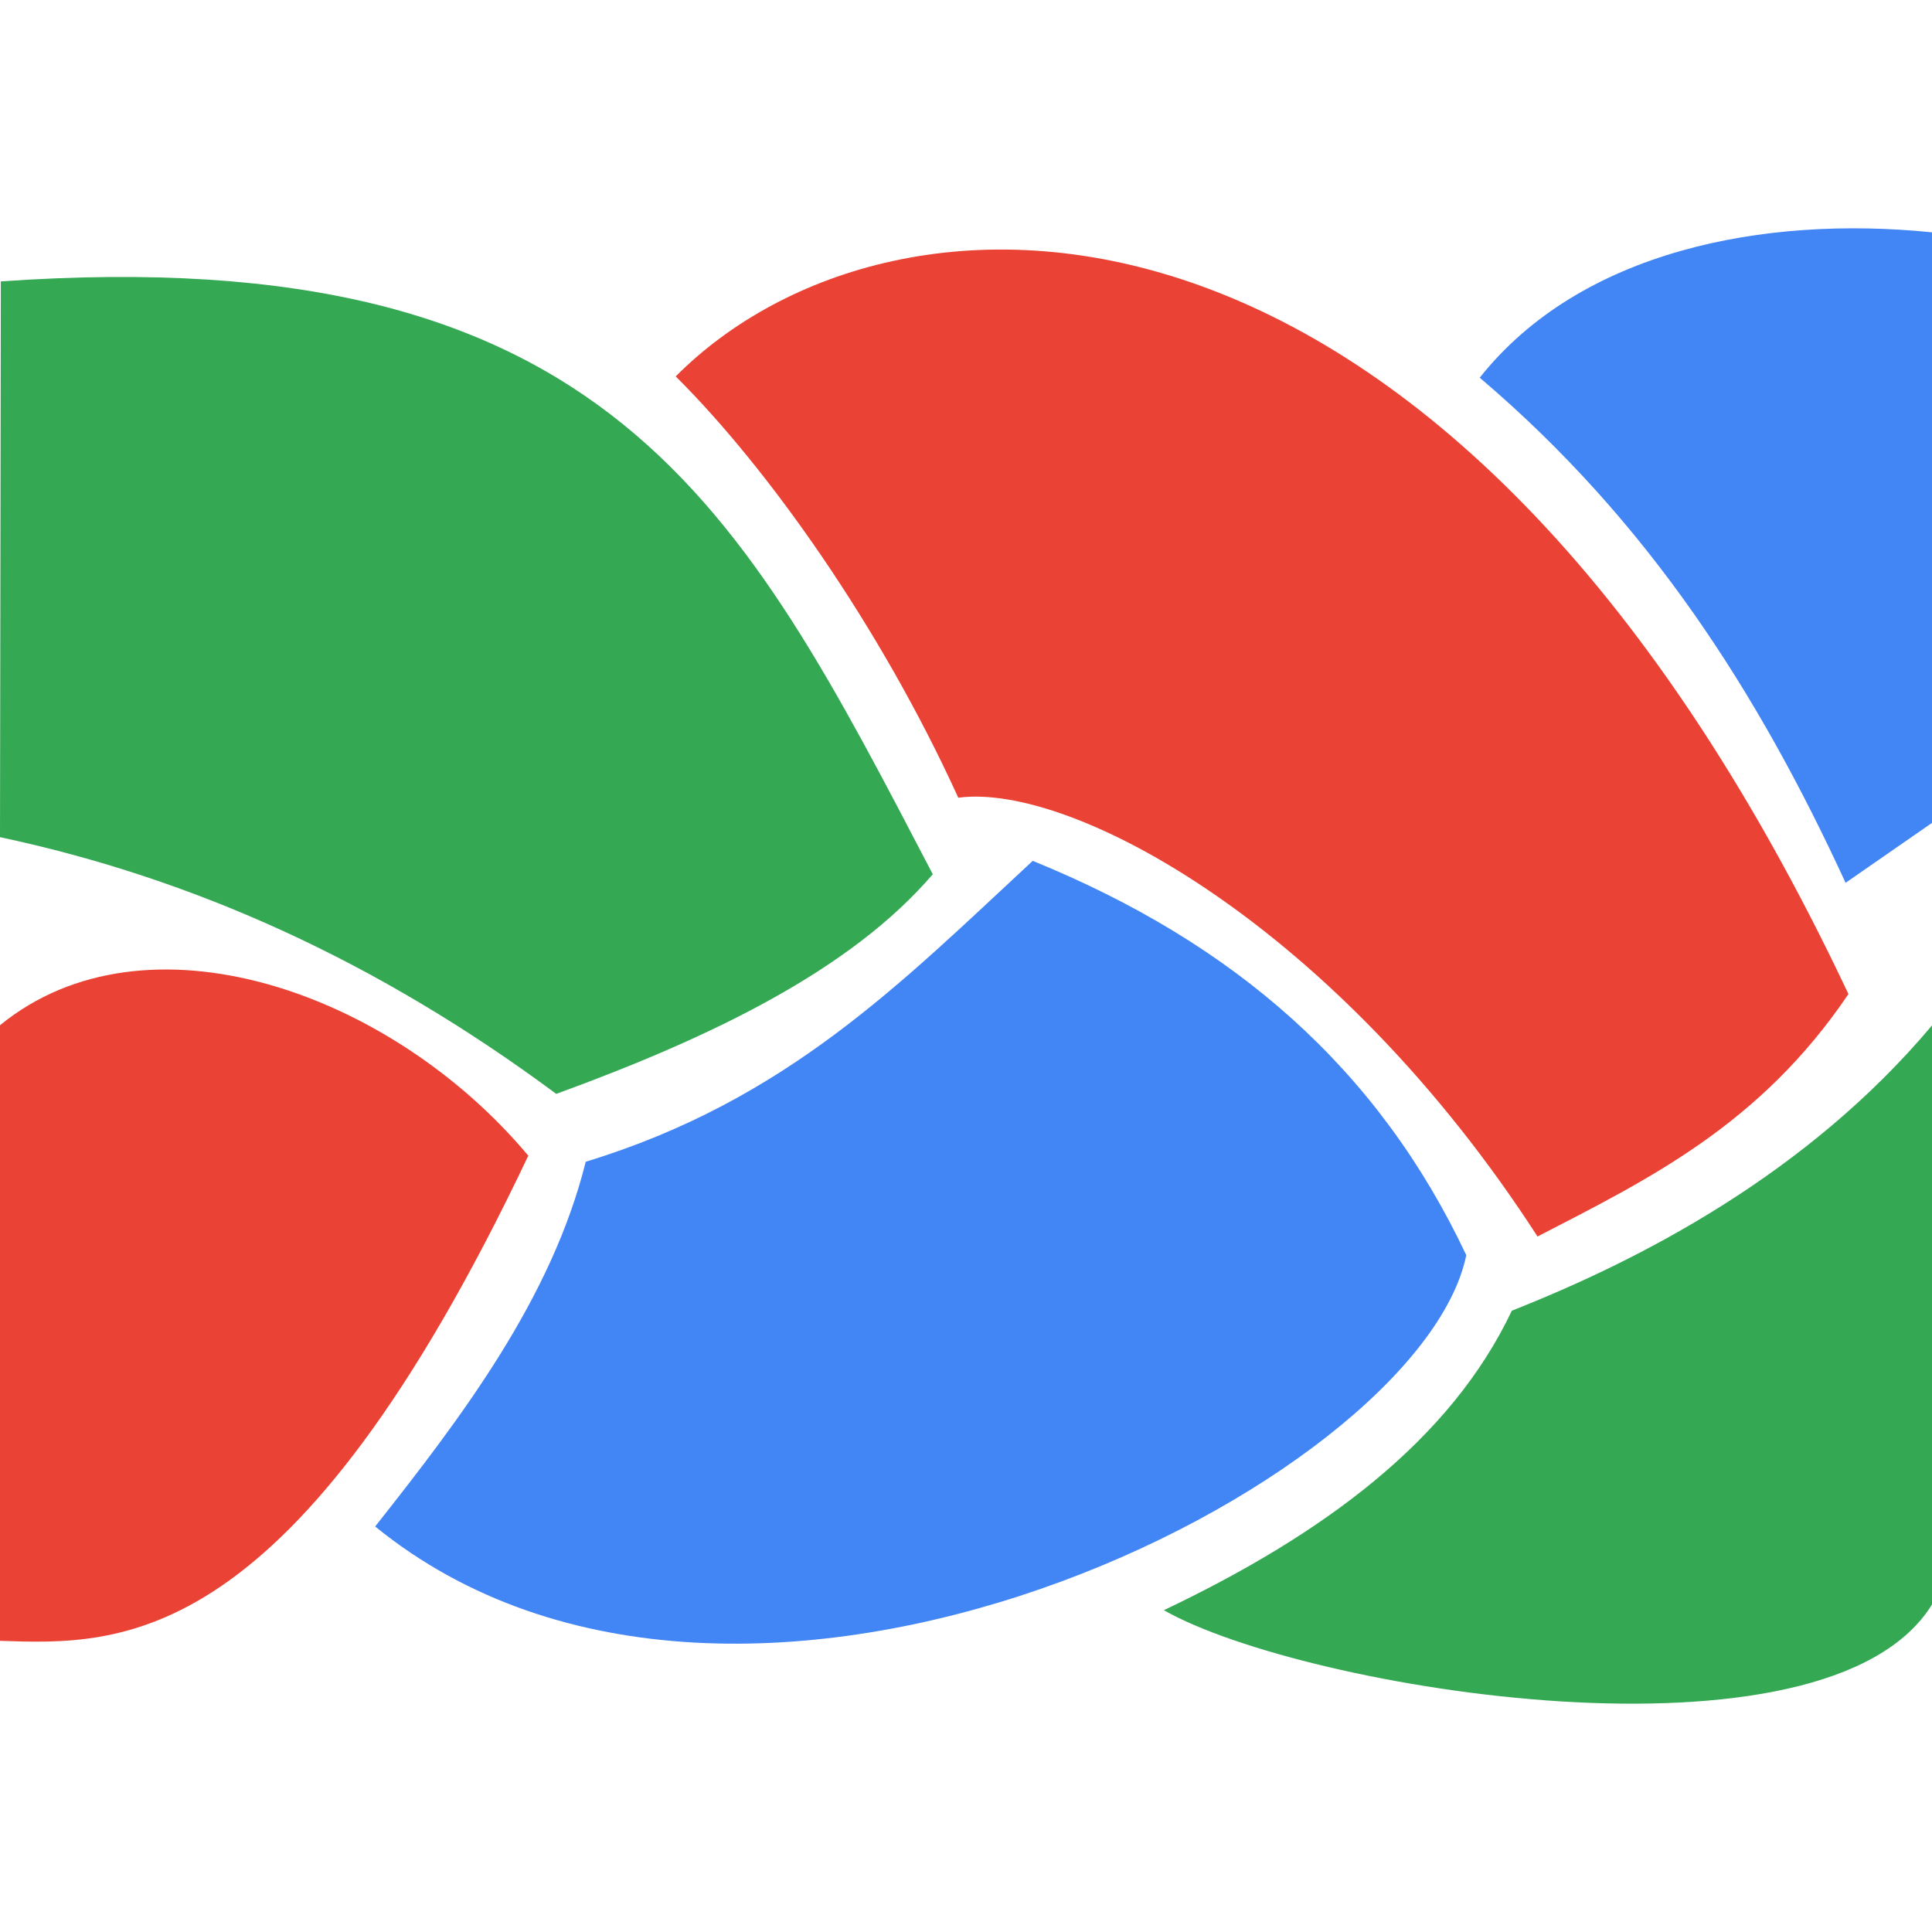
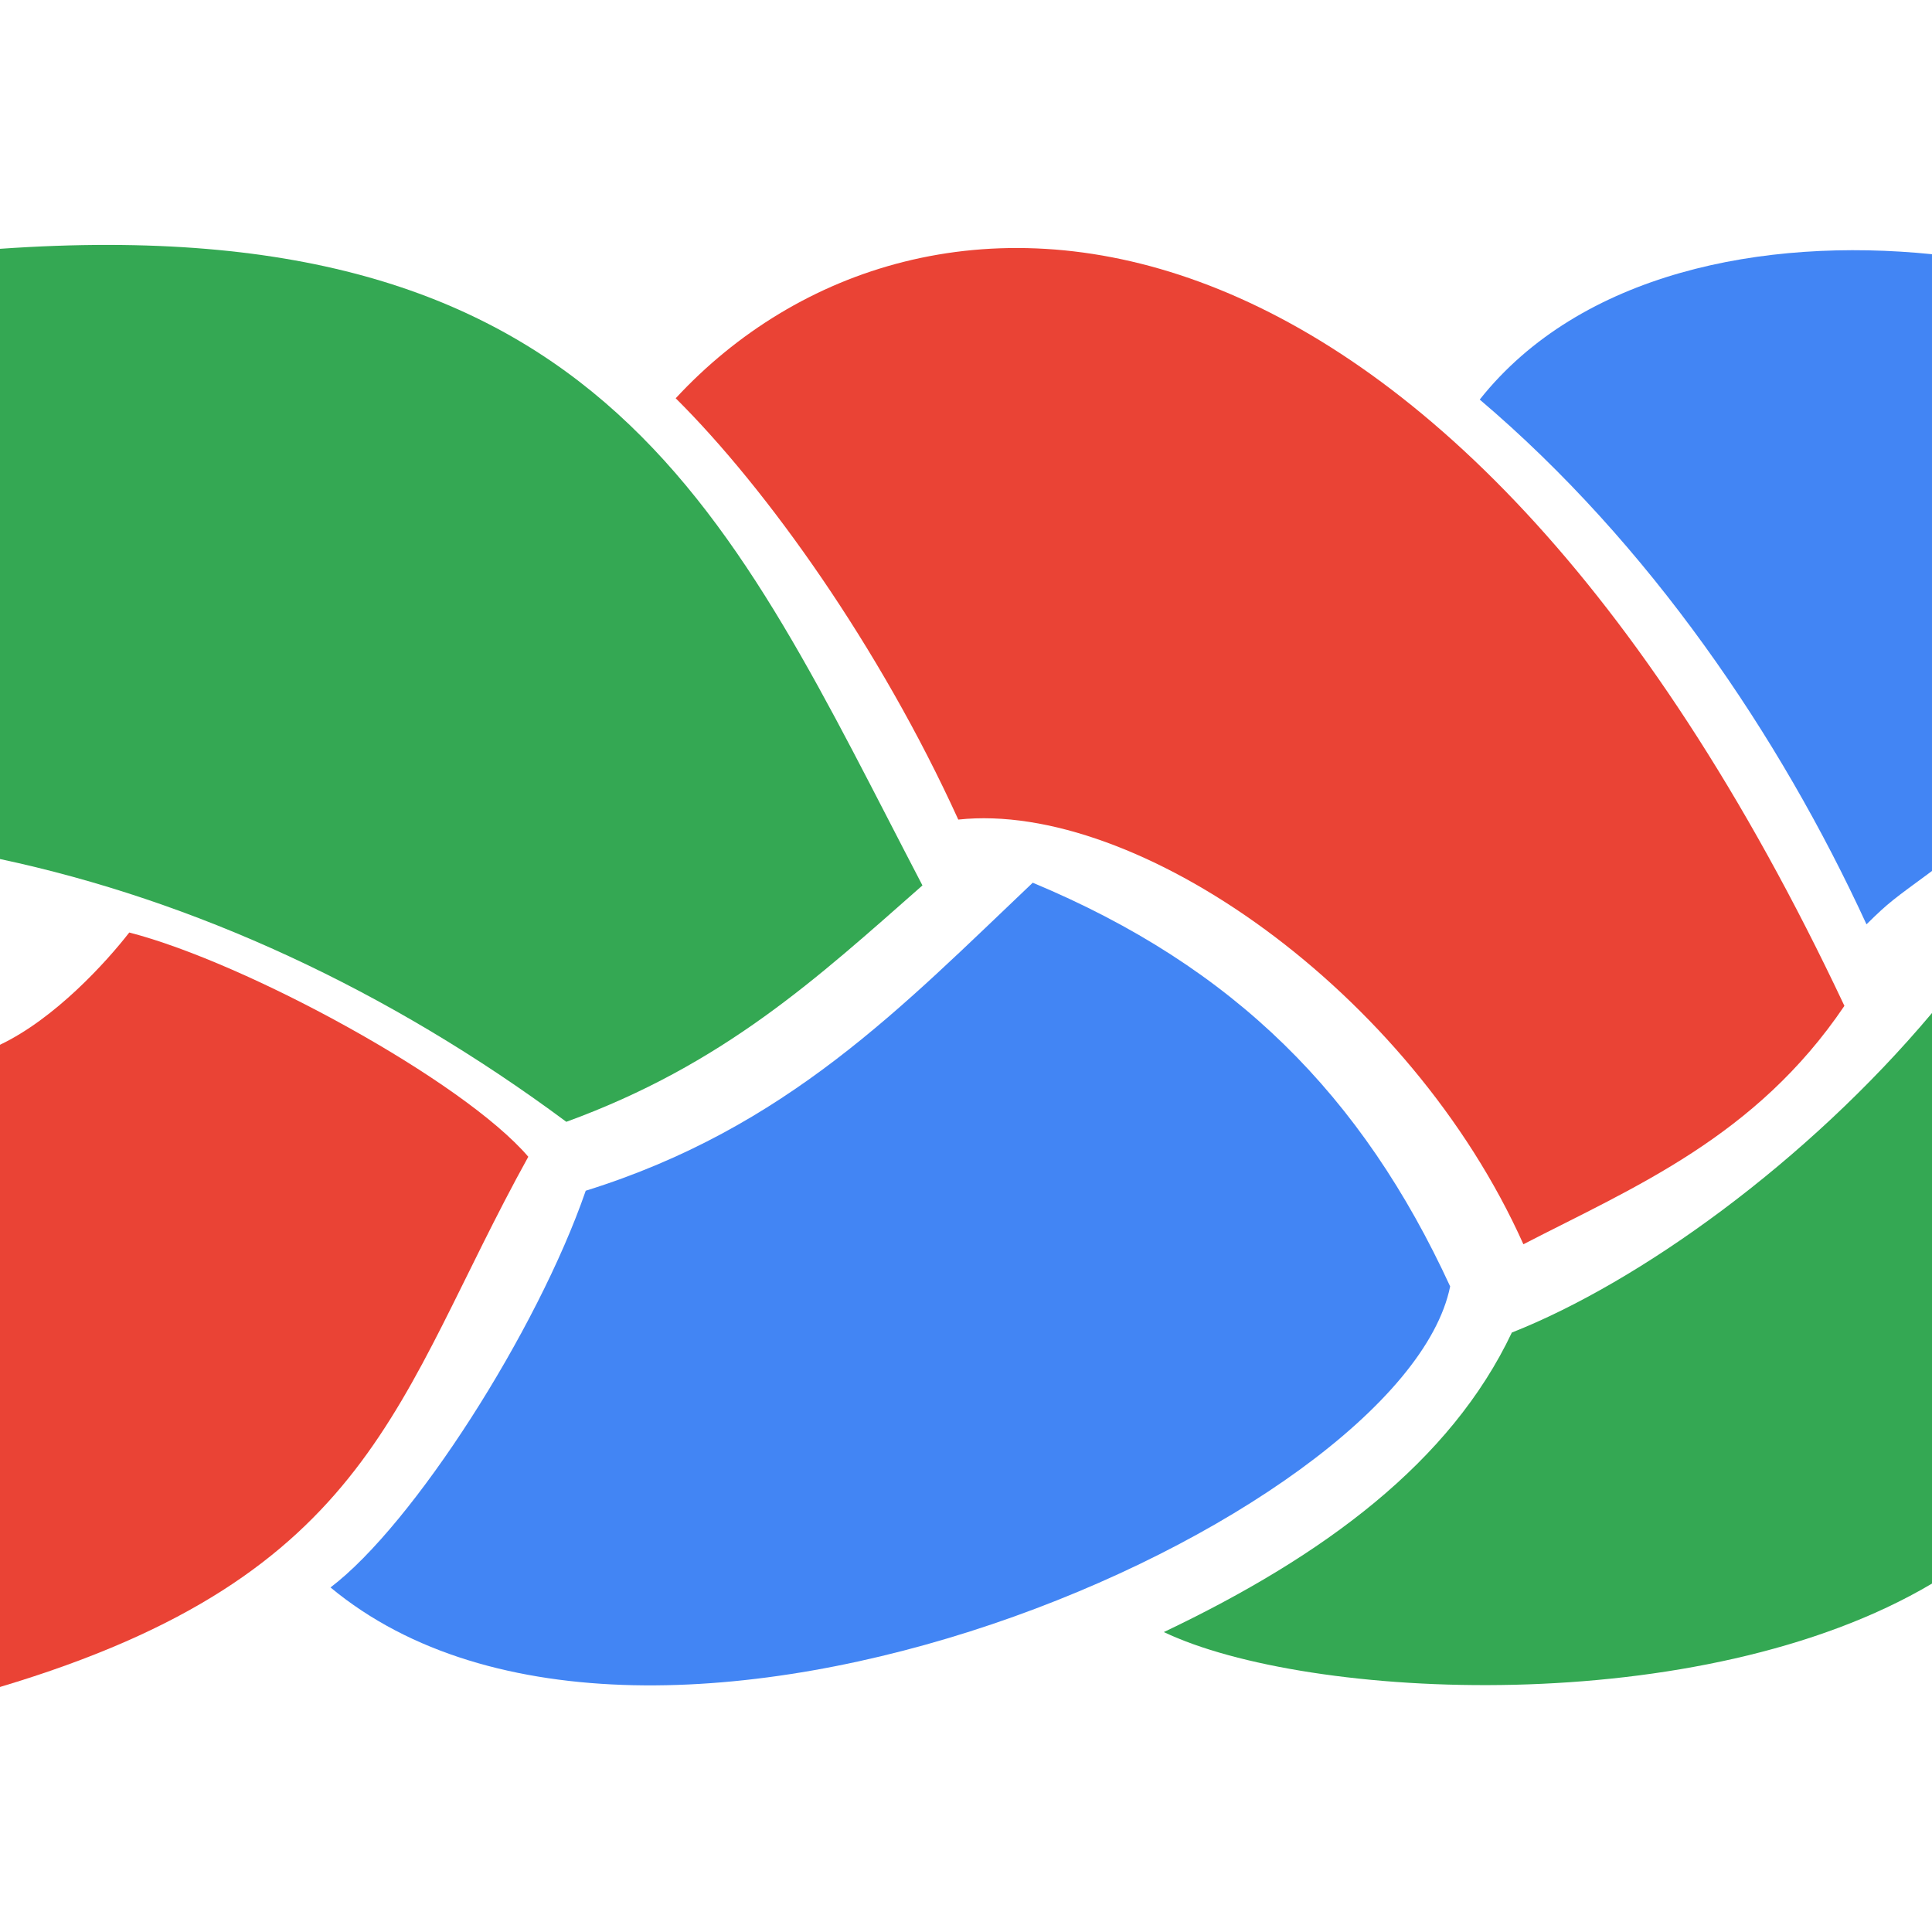
<svg xmlns="http://www.w3.org/2000/svg" width="256mm" height="256mm" viewBox="0 0 256 256" version="1.1" id="svg8">
  <defs id="defs2" />
  <g id="layer1" transform="translate(0,-41)">
-     <path style="fill:#4285f4;fill-opacity:1;fill-rule:evenodd;stroke:none;stroke-width:0.265px;stroke-linecap:butt;stroke-linejoin:miter;stroke-opacity:1" d="M 77.613,194.936 C 73.102,213.04 61.252,228.675 49.712,243.266 98.423,282.94 187.989,237.621 194.292,207.322 182.666,182.667 163.631,165.974 136.842,155.067 119.548,171.092 104.287,186.809 77.613,194.936 Z" id="path4733" />
-     <path style="fill:#ea4335;fill-opacity:1;fill-rule:evenodd;stroke:none;stroke-width:0.265px;stroke-linecap:butt;stroke-linejoin:miter;stroke-opacity:1" d="M 70.002,194.134 C 38.721,260.086 15.968,258.94 0,258.421 v -81.572 c 19.243,-15.731 51.633,-4.634 70.002,17.285 z" id="path4735" />
-     <path style="fill:#34a853;fill-opacity:1;fill-rule:evenodd;stroke:none;stroke-width:0.265px;stroke-linecap:butt;stroke-linejoin:miter;stroke-opacity:1" d="M 0.111,78.286 0,151.928 c 25.673,5.468 50.048,16.456 73.705,34.018 20.834,-7.6 39.083,-16.492 49.893,-29.104 C 98.205,108.206 80.7,72.655 0.111,78.286 Z" id="path4737" />
-     <path style="fill:#ea4335;fill-opacity:1;fill-rule:evenodd;stroke:none;stroke-width:0.265px;stroke-linecap:butt;stroke-linejoin:miter;stroke-opacity:1" d="m 89.534,90.875 c 12.104,12.016 27.042,32.981 37.443,55.826 15.122,-2.015 50.228,17.081 76.752,58.143 14.672,-7.579 29.466,-14.752 41.199,-32.128 C 191.349,59.083 118.052,62.199 89.534,90.875 Z" id="path4739" />
-     <path style="fill:#4285f4;fill-opacity:1;fill-rule:evenodd;stroke:none;stroke-width:0.265px;stroke-linecap:butt;stroke-linejoin:miter;stroke-opacity:1" d="m 196.072,91.047 c 22.462,19.074 36.954,41.889 48.478,66.929 L 256,150.038 V 71.785 c -22.364,-2.268 -46.597,2.459 -59.928,19.261 z" id="path4741" />
-     <path style="fill:#34a853;fill-opacity:1;fill-rule:evenodd;stroke:none;stroke-width:0.265px;stroke-linecap:butt;stroke-linejoin:miter;stroke-opacity:1" d="m 200.327,214.672 c -8.129,17.158 -24.883,29.584 -46.113,39.688 18.566,10.545 87.791,21.931 101.786,-0.756 v -76.729 c -16.643,19.801 -38.792,31.128 -55.673,37.798 z" id="path4743" />
+     <path style="fill:#4285f4;fill-opacity:1;fill-rule:evenodd;stroke:none;stroke-width:0.268px;stroke-linecap:butt;stroke-linejoin:miter;stroke-opacity:1" d="m 77.613,198.777 c -6.401,18.533 -22.846,44.247 -33.819,52.568 42.297,35.141 142.057,-8.874 148.359,-39.889 -11.626,-25.237 -28.523,-42.325 -55.311,-53.491 -17.294,16.405 -32.555,32.493 -59.229,40.812 z" id="path4733" />
+     <path style="fill:#ea4335;fill-opacity:1;fill-rule:evenodd;stroke:none;stroke-width:0.262px;stroke-linecap:butt;stroke-linejoin:miter;stroke-opacity:1" d="M 70.002,194.276 C 52.352,226.157 49.712,249.685 0,264.532 v -85.094 c 7.278,-3.47 14.035,-10.896 17.129,-14.876 15.508,3.994 44.259,19.644 52.873,29.714 z" id="path4735" />
+     <path style="fill:#34a853;fill-opacity:1;fill-rule:evenodd;stroke:none;stroke-width:0.265px;stroke-linecap:butt;stroke-linejoin:miter;stroke-opacity:1" d="m 0,73.968 v 80.858 c 25.673,5.468 51.384,17.258 75.042,34.82 20.834,-7.6 33.169,-18.979 47.186,-31.323 C 96.835,109.687 80.589,68.337 0,73.968 Z" id="path4737" />
+     <path style="fill:#ea4335;fill-opacity:1;fill-rule:evenodd;stroke:none;stroke-width:0.265px;stroke-linecap:butt;stroke-linejoin:miter;stroke-opacity:1" d="m 89.534,93.773 c 12.104,12.016 27.042,32.981 37.443,55.826 23.674,-2.549 59.85,22.693 74.881,56.273 14.672,-7.579 30.803,-14.218 42.536,-31.593 C 190.815,60.644 121.794,58.95 89.534,93.773 Z" id="path4739" />
+     <path style="fill:#4285f4;fill-opacity:1;fill-rule:evenodd;stroke:none;stroke-width:0.265px;stroke-linecap:butt;stroke-linejoin:miter;stroke-opacity:1" d="m 196.072,93.945 c 22.462,19.074 39.724,44.494 51.248,69.534 3.011,-2.97 3.475,-3.234 8.679,-7.068 V 74.684 c -22.364,-2.268 -46.597,2.459 -59.928,19.261 z" id="path4741" />
+     <path style="fill:#34a853;fill-opacity:1;fill-rule:evenodd;stroke:none;stroke-width:0.265px;stroke-linecap:butt;stroke-linejoin:miter;stroke-opacity:1" d="m 200.327,217.57 c -8.129,17.158 -24.883,29.584 -46.113,39.688 18.944,9.033 71.16,11.725 101.786,-6.426 v -75.603 c -16.643,19.801 -38.792,35.671 -55.673,42.341 z" id="path4743" />
  </g>
</svg>
